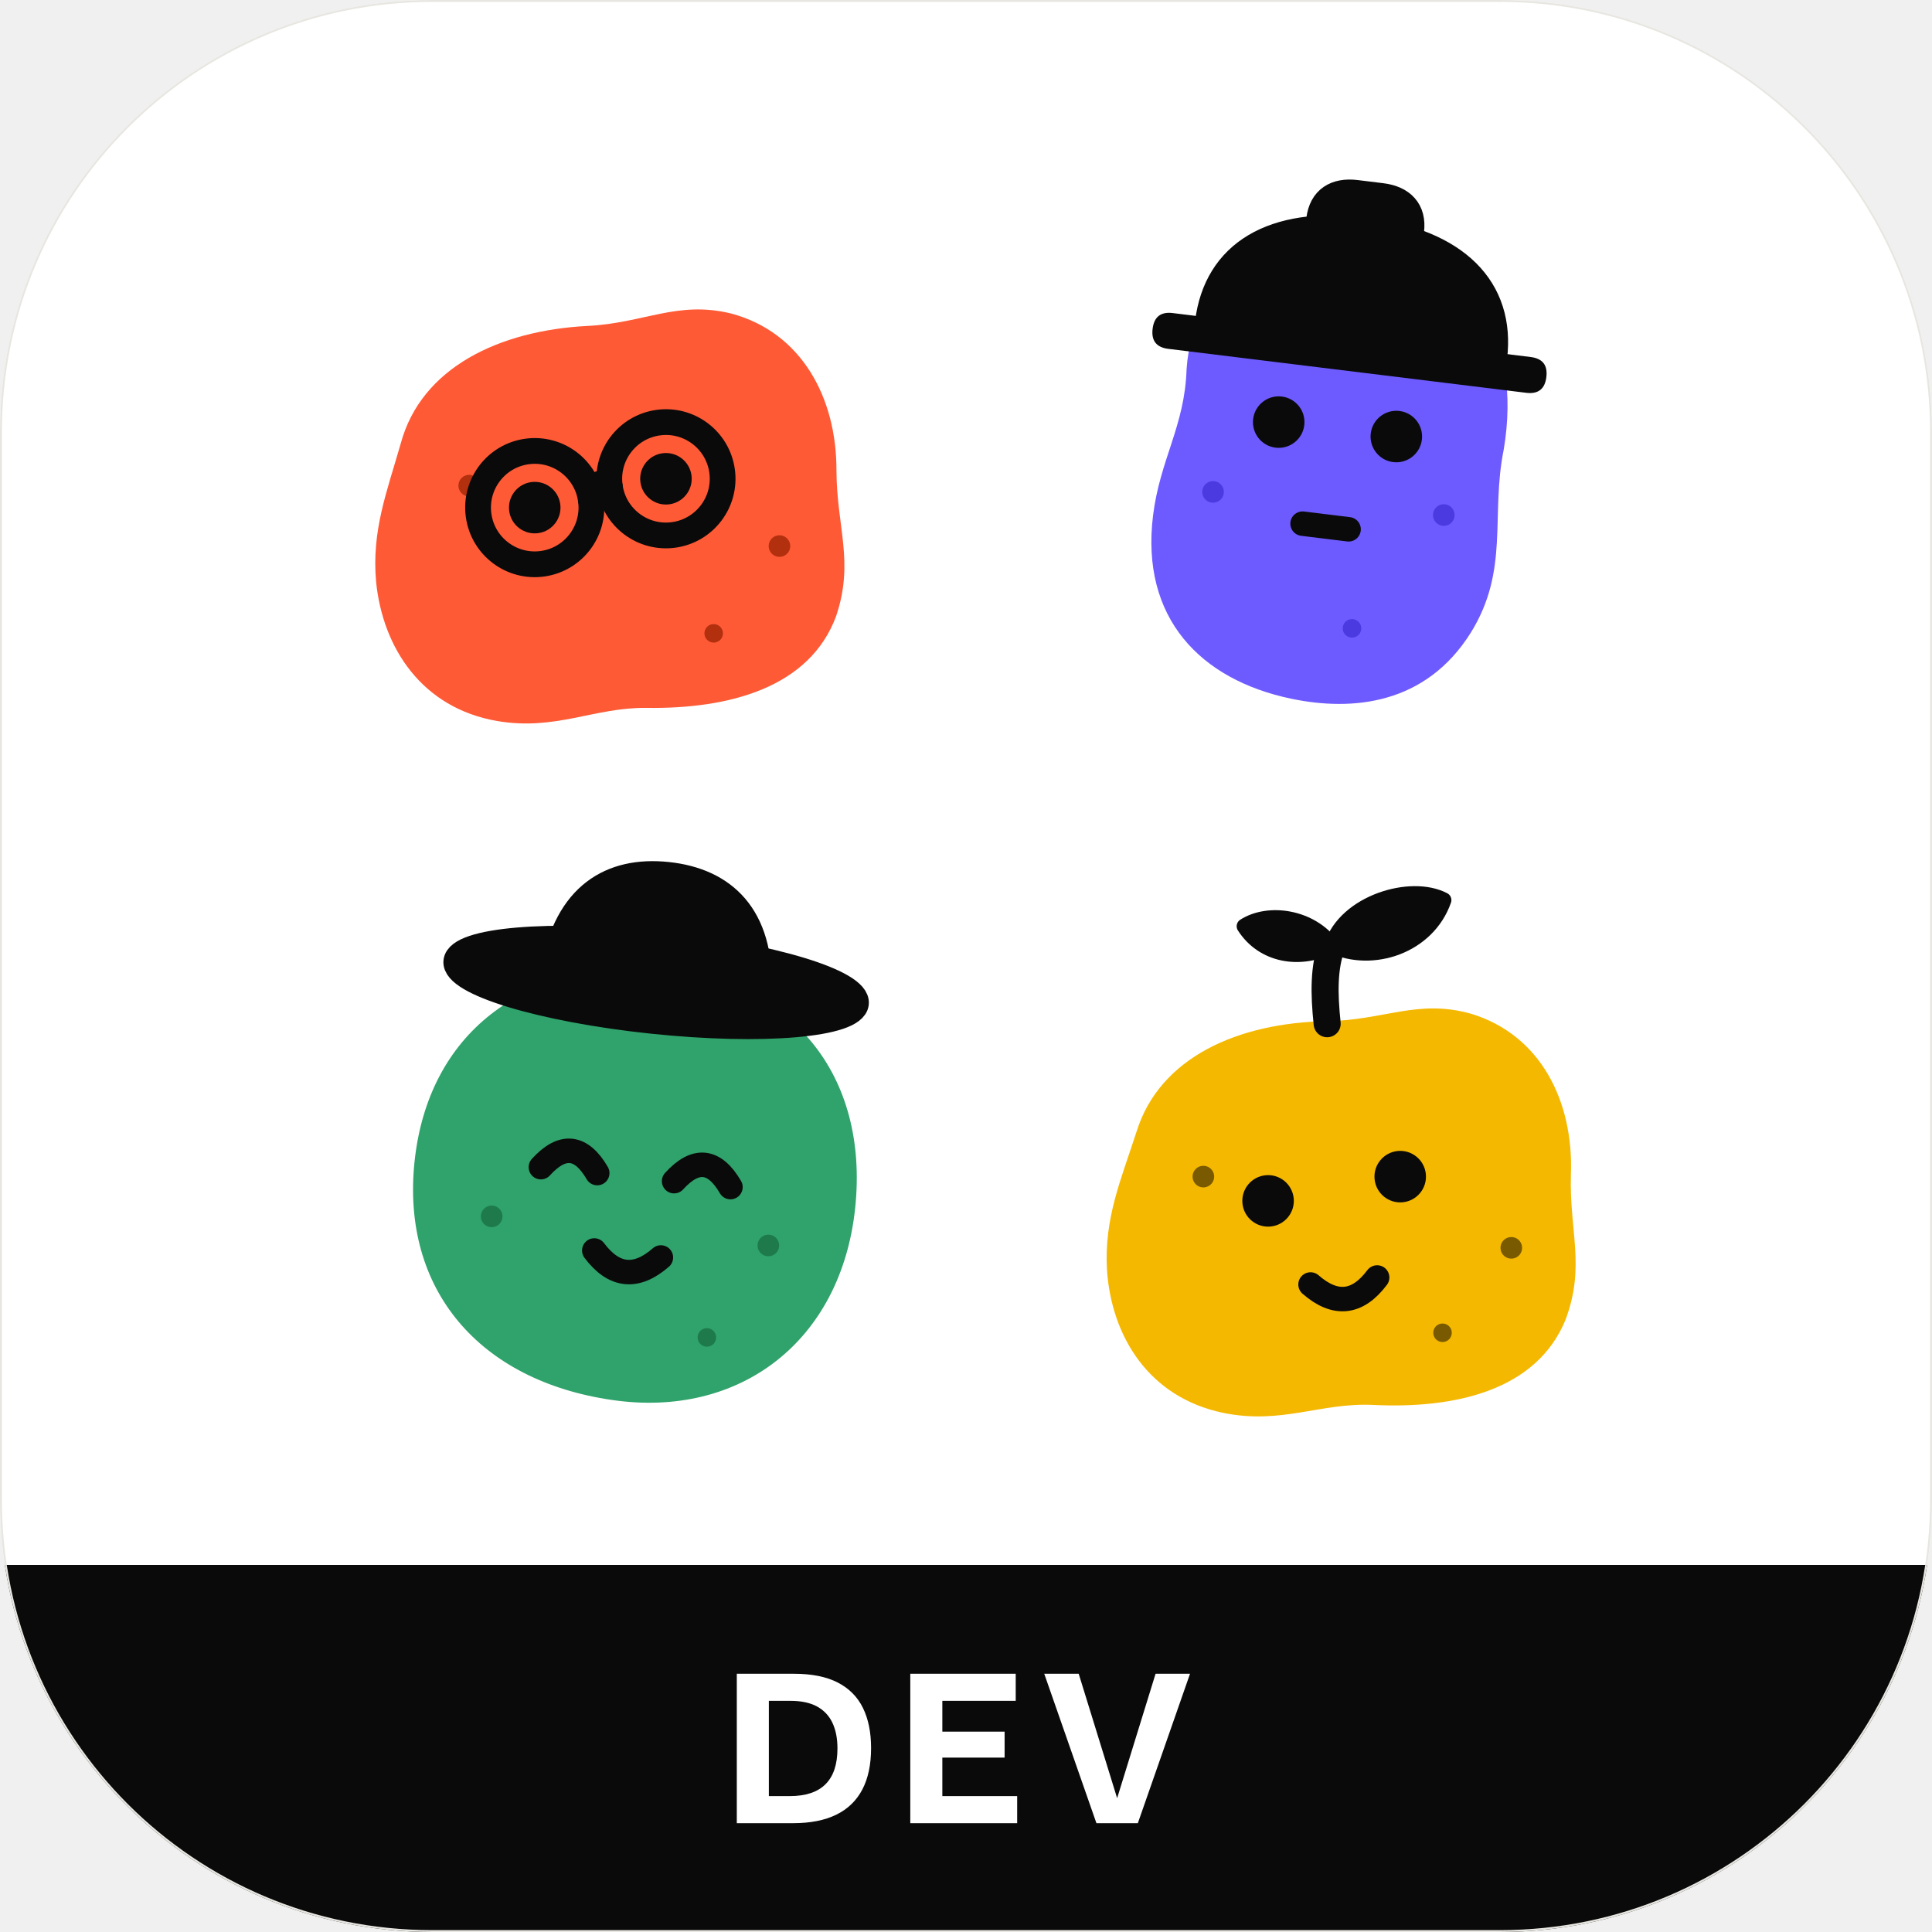
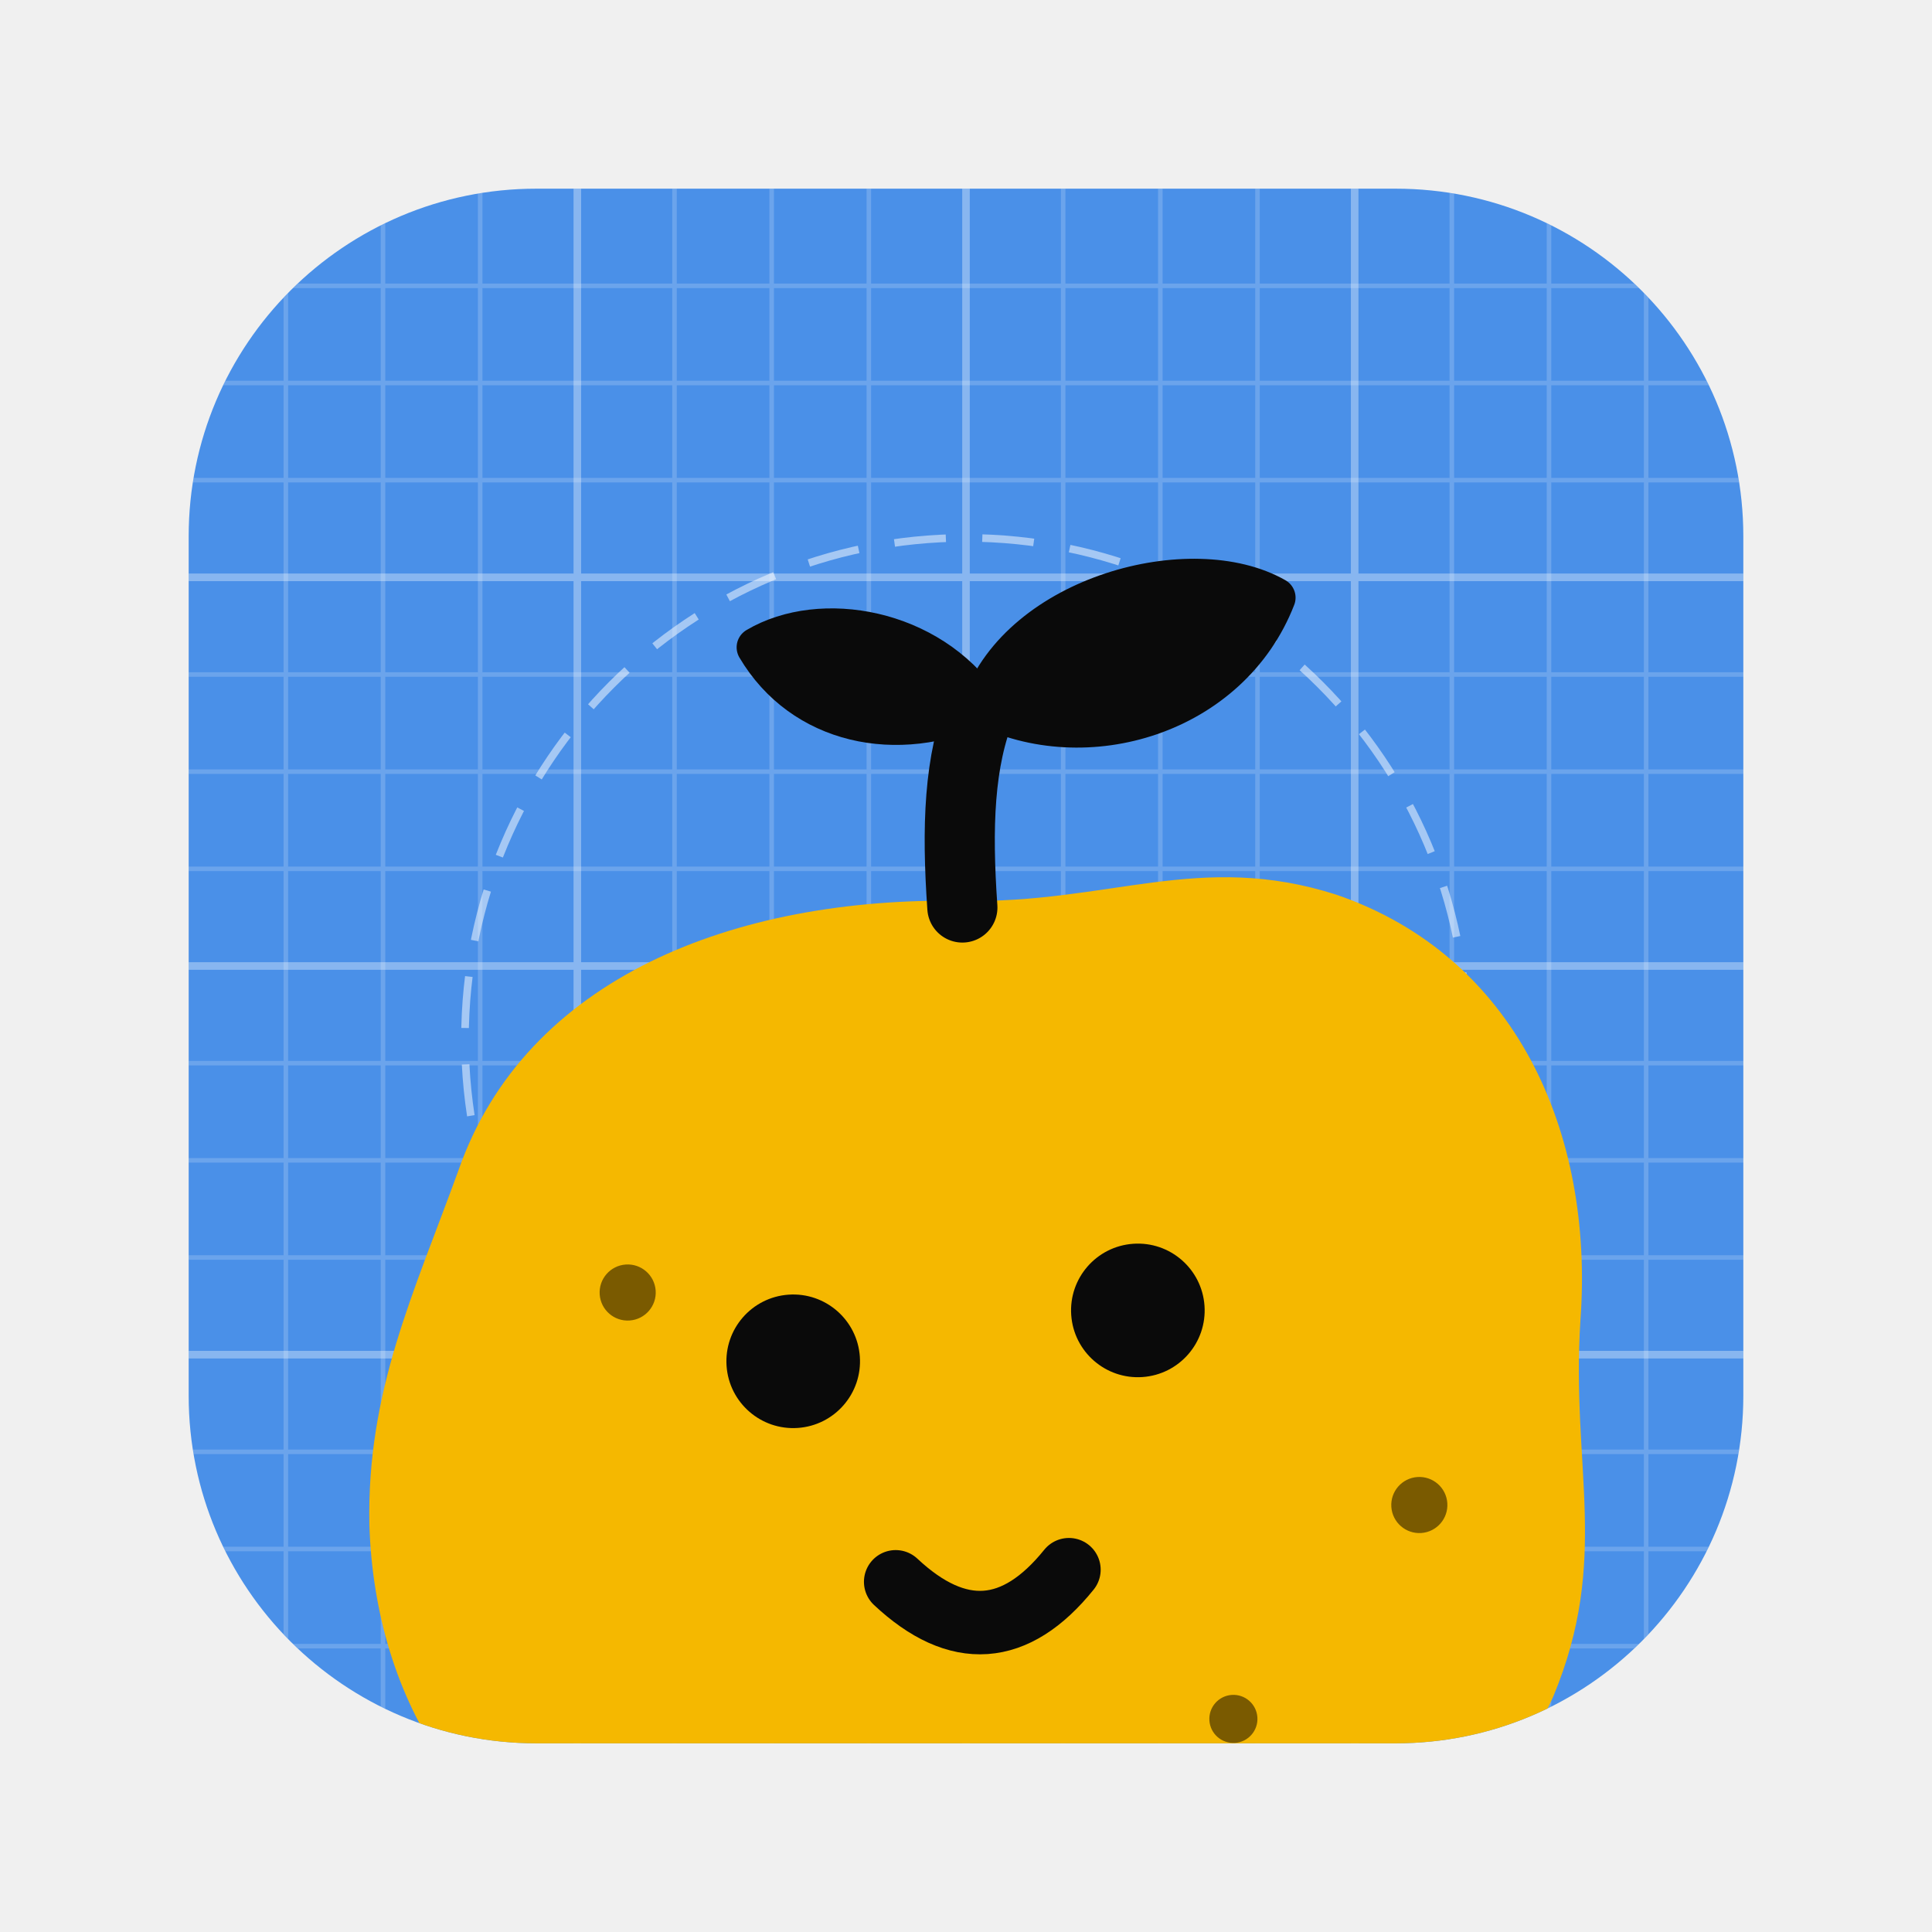
<svg xmlns="http://www.w3.org/2000/svg" width="1024" height="1024" viewBox="0 0 1024 1024">
-   <defs>
-     <clipPath id="tile">
-       <rect width="1024" height="1024" rx="229" />
-     </clipPath>
-   </defs>
-   <g clip-path="url(#tile)">
-     <rect width="1024" height="1024" fill="#FFFFFF" />
-     <g transform="translate(133.12 71.68) rotate(-8 184.32 184.32) scale(13.653) translate(1.5 2.5)">
-       <path d="M4.6 8.4 C5.8 5.6 9 4.6 12.4 4.9 C14.6 5.1 16 4.4 18 5.2 C20.6 6.3 21.6 9 21.2 11.8 C20.9 14 21.4 15.4 20.4 17.4 C19 20 15.8 20.4 12.6 19.9 C10.6 19.6 9 20.3 6.8 19.6 C4 18.7 2.8 16.2 2.9 13.6 C3 11.6 3.8 10.2 4.6 8.4 Z" fill="#FF5A36" />
-       <circle cx="7" cy="10.4" r="0.42" fill="#B3300F" />
-       <circle cx="18.6" cy="14.4" r="0.42" fill="#B3300F" />
-       <circle cx="15.6" cy="17.4" r="0.36" fill="#B3300F" />
-       <circle cx="9.4" cy="11.6" r="1" fill="#0A0A0A" />
-       <circle cx="14.6" cy="11.2" r="1" fill="#0A0A0A" />
-       <g fill="none" stroke="#0A0A0A" stroke-width="1" stroke-linecap="round">
-         <circle cx="9.4" cy="11.6" r="2.2" />
-         <circle cx="14.6" cy="11.2" r="2.2" />
-         <path d="M11.6 11.6 Q12 10.7 12.4 11.2" />
-       </g>
-     </g>
-     <g transform="translate(522.24 51.20) rotate(7 184.32 184.32) scale(13.653) translate(1.5 2.5)">
-       <path d="M12.2 3 C16.4 2.9 18.8 6 18.6 10.4 C18.4 13 19.4 15 18.2 17.6 C16.8 20.6 14 21.2 11.6 21 C8 20.7 5.4 18.6 5.4 14.6 C5.4 12.4 6.2 11 6 8.8 C5.8 5.2 8.6 3.1 12.2 3 Z" fill="#6E5BFF" />
-       <circle cx="7.6" cy="13.4" r="0.42" fill="#4A3AE0" />
-       <circle cx="16.6" cy="13.2" r="0.42" fill="#4A3AE0" />
-       <circle cx="13.6" cy="18" r="0.36" fill="#4A3AE0" />
-       <circle cx="9.8" cy="10.4" r="1" fill="#0A0A0A" />
-       <circle cx="14.4" cy="10.4" r="1" fill="#0A0A0A" />
-       <path d="M11.2 14.2H13" fill="none" stroke="#0A0A0A" stroke-width=".95" stroke-linecap="round" stroke-linejoin="round" />
-       <g transform="translate(0 -1.9)" fill="#0A0A0A" stroke="#0A0A0A" stroke-width="1" stroke-linecap="round" stroke-linejoin="round">
-         <g transform="translate(0 1.9)">
-           <path d="M6.6 6.9 C6.6 4.2 8.6 2.6 12.2 2.6 C15.8 2.6 17.8 4.2 17.8 6.9 Z" />
-           <path d="M10.4 6.9 V2.4 C10.4 1.6 10.9 1.2 11.7 1.2 H12.7 C13.5 1.2 14 1.6 14 2.4 V6.9 Z" />
-           <path d="M5.2 6.7 H19.2 Q19.9 6.7 19.9 7.4 Q19.9 8.1 19.2 8.1 H5.2 Q4.5 8.1 4.5 7.4 Q4.5 6.7 5.2 6.7 Z" stroke="none" />
+   <g transform="translate(100 100) scale(0.8046875)">
+     <defs>
+       <clipPath id="t">
+         <rect width="1024" height="1024" rx="229" />
+       </clipPath>
+     </defs>
+     <g clip-path="url(#t)">
+       <rect width="1024" height="1024" fill="#4A90E8" />
+       <path d="M64 0 V1024 M0 64 H1024 M128 0 V1024 M0 128 H1024 M192 0 V1024 M0 192 H1024 M320 0 V1024 M0 320 H1024 M384 0 V1024 M0 384 H1024 M448 0 V1024 M0 448 H1024 M576 0 V1024 M0 576 H1024 M640 0 V1024 M0 640 H1024 M704 0 V1024 M0 704 H1024 M832 0 V1024 M0 832 H1024 M896 0 V1024 M0 896 H1024 M960 0 V1024 M0 960 H1024 " stroke="#FFFFFF" stroke-opacity=".18" stroke-width="3" fill="none" />
+       <path d="M256 0 V1024 M0 256 H1024 M512 0 V1024 M0 512 H1024 M768 0 V1024 M0 768 H1024 " stroke="#FFFFFF" stroke-opacity=".34" stroke-width="5" fill="none" />
+       <circle cx="512" cy="560" r="330" fill="none" stroke="#FFFFFF" stroke-opacity=".5" stroke-width="5" stroke-dasharray="34 24" />
+       <g transform="translate(512 760) rotate(-4) scale(44) translate(-12 -11.5)">
+         <path d="M4.6 8.4 C5.8 5.6 9 4.6 12.4 4.9 C14.6 5.1 16 4.4 18 5.2 C20.6 6.3 21.6 9 21.2 11.8 C20.9 14 21.4 15.4 20.4 17.4 C19 20 15.8 20.4 12.6 19.9 C10.6 19.6 9 20.3 6.8 19.6 C4 18.7 2.8 16.2 2.9 13.6 C3 11.6 3.8 10.2 4.6 8.4 Z" fill="#F5B800" />
+         <circle cx="7" cy="10.4" r="0.42" fill="#7A5A00" />
+         <circle cx="18.6" cy="14.4" r="0.42" fill="#7A5A00" />
+         <circle cx="15.6" cy="17.4" r="0.36" fill="#7A5A00" />
+         <circle cx="9.4" cy="11.6" r="1" fill="#0A0A0A" />
+         <circle cx="14.6" cy="11.2" r="1" fill="#0A0A0A" />
+         <path d="M10.7 15 Q12 16.4 13.3 15" fill="none" stroke="#0A0A0A" stroke-width=".95" stroke-linecap="round" />
+         <g fill="#0A0A0A" stroke="#0A0A0A" stroke-linecap="round" stroke-linejoin="round">
+           <path d="M12.4 5 C12.4 3.8 12.5 2.8 12.9 2" fill="none" stroke-width="1.05" />
+           <path d="M12.9 2 C13.6 .4 16.2 -.1 17.4 .7 C16.6 2.4 14.4 2.9 12.9 2 Z" stroke-width=".6" />
+           <path d="M12.9 2 C12.2 .8 10.6 .4 9.6 .9 C10.2 2.1 11.6 2.5 12.9 2 Z" stroke-width=".6" />
        </g>
      </g>
    </g>
-     <g transform="translate(153.60 430.08) rotate(6 184.32 184.32) scale(13.653) translate(1.5 2.5)">
-       <path d="M12 3.6 C17.2 3.4 20.6 6.8 20.6 12 C20.6 17.2 17 20.6 12 20.4 C6.8 20.2 3.4 17 3.4 12 C3.4 7 6.8 3.8 12 3.6 Z" fill="#2FA36B" />
-       <circle cx="6.6" cy="13.8" r="0.42" fill="#1E7A4A" />
-       <circle cx="17.4" cy="13.8" r="0.42" fill="#1E7A4A" />
-       <circle cx="15.4" cy="17.6" r="0.36" fill="#1E7A4A" />
-       <path d="M8.3 11.7 Q9.4 10.2 10.5 11.7" fill="none" stroke="#0A0A0A" stroke-width=".95" stroke-linecap="round" stroke-linejoin="round" />
-       <path d="M13.5 11.7 Q14.6 10.2 15.7 11.7" fill="none" stroke="#0A0A0A" stroke-width=".95" stroke-linecap="round" stroke-linejoin="round" />
-       <path d="M10.7 14.7 Q12 16.1 13.3 14.7" fill="none" stroke="#0A0A0A" stroke-width=".95" stroke-linecap="round" stroke-linejoin="round" />
-       <g transform="translate(0 -1.3)" fill="#0A0A0A" stroke="#0A0A0A" stroke-width="1" stroke-linecap="round" stroke-linejoin="round">
-         <path d="M8 5.3 C8.2 2.4 9.8 1.2 12 1.2 C14.2 1.2 15.8 2.4 16 5.3 Z" />
-         <ellipse cx="12" cy="5.4" rx="7.8" ry="1.5" />
-       </g>
-     </g>
-     <g transform="translate(522.24 440.32) rotate(-6 184.32 184.32) scale(13.653) translate(1.5 2.5)">
-       <path d="M4.6 8.4 C5.8 5.6 9 4.6 12.4 4.9 C14.6 5.1 16 4.4 18 5.2 C20.6 6.3 21.6 9 21.2 11.8 C20.9 14 21.4 15.4 20.4 17.4 C19 20 15.8 20.4 12.6 19.9 C10.6 19.6 9 20.3 6.8 19.6 C4 18.7 2.8 16.2 2.9 13.6 C3 11.6 3.8 10.2 4.6 8.4 Z" fill="#F5B800" />
-       <circle cx="7" cy="10.4" r="0.42" fill="#7A5A00" />
-       <circle cx="18.6" cy="14.4" r="0.42" fill="#7A5A00" />
-       <circle cx="15.6" cy="17.4" r="0.36" fill="#7A5A00" />
-       <circle cx="9.4" cy="11.6" r="1" fill="#0A0A0A" />
-       <circle cx="14.6" cy="11.2" r="1" fill="#0A0A0A" />
-       <path d="M10.7 15 Q12 16.4 13.3 15" fill="none" stroke="#0A0A0A" stroke-width=".95" stroke-linecap="round" stroke-linejoin="round" />
-       <g transform="translate(0 0)" fill="#0A0A0A" stroke="#0A0A0A" stroke-width="1" stroke-linecap="round" stroke-linejoin="round">
-         <path d="M12.4 5 C12.4 3.8 12.5 2.8 12.9 2" fill="none" stroke-width="1.05" />
-         <path d="M12.9 2 C13.6 .4 16.2 -.1 17.4 .7 C16.6 2.4 14.4 2.9 12.9 2 Z" stroke-width=".6" />
-         <path d="M12.9 2 C12.2 .8 10.6 .4 9.6 .9 C10.2 2.1 11.6 2.5 12.9 2 Z" stroke-width=".6" />
-       </g>
-     </g>
-     <rect y="829.44" width="1024" height="194.56" fill="#0A0A0A" />
-     <path d="M420.44 966.32L390.52 966.32L390.52 887.12L420.71 887.12Q434.96 887.12 444.01 891.77Q453.05 896.42 457.37 905.22Q461.69 914.02 461.69 926.50L461.69 926.50Q461.69 939.65 457.04 948.50Q452.39 957.36 443.21 961.84Q434.02 966.32 420.44 966.32L420.44 966.32ZM407.51 901.48L407.51 951.97L418.62 951.97Q443.87 951.97 443.87 926.72L443.87 926.72Q443.87 918.75 441.20 913.11Q438.53 907.47 433.03 904.47Q427.53 901.48 418.95 901.48L418.95 901.48L407.51 901.48ZM539.12 966.32L482.47 966.32L482.47 887.12L538.35 887.12L538.35 901.48L499.46 901.48L499.46 917.81L532.46 917.81L532.46 931.56L499.46 931.56L499.46 951.97L539.12 951.97L539.12 966.32ZM603.08 966.32L581.13 966.32L553.47 887.12L571.73 887.12L592.90 955.65L591.31 955.65L612.48 887.12L630.74 887.12L603.08 966.32Z" fill="#FFFFFF" />
  </g>
-   <rect x=".5" y=".5" width="1023" height="1023" rx="228.5" fill="none" stroke="#E7E6E1" />
</svg>
